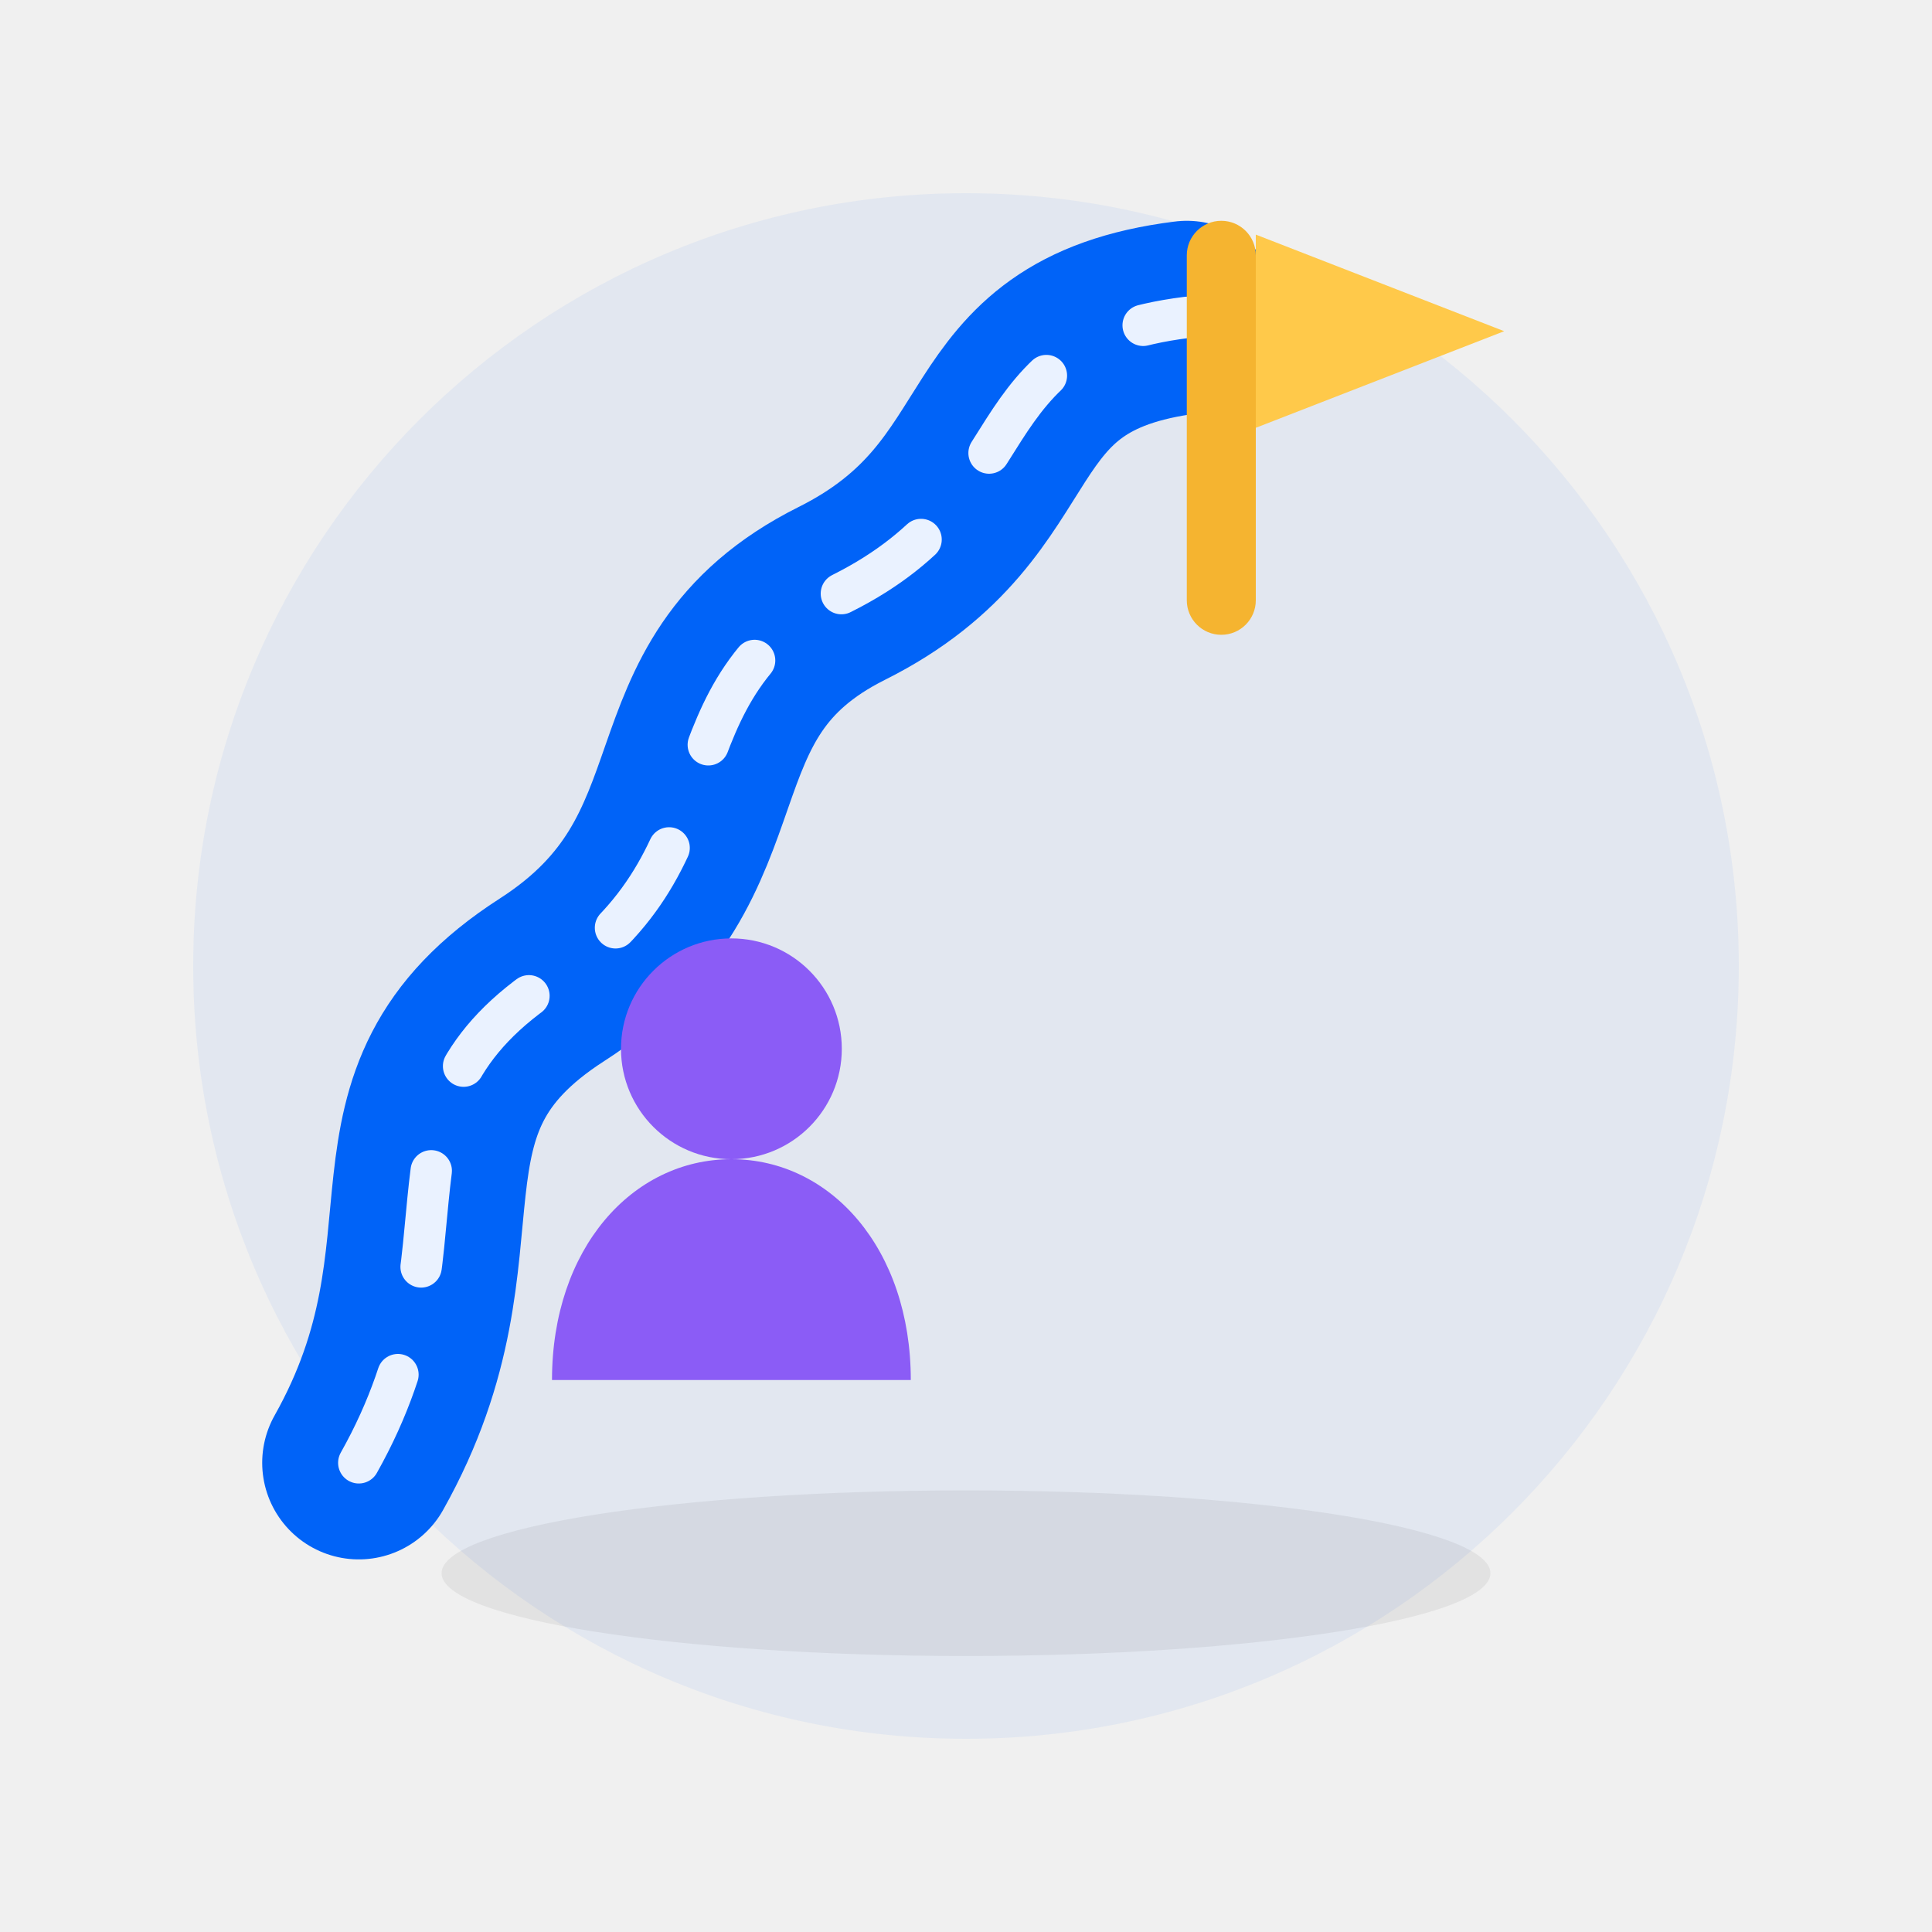
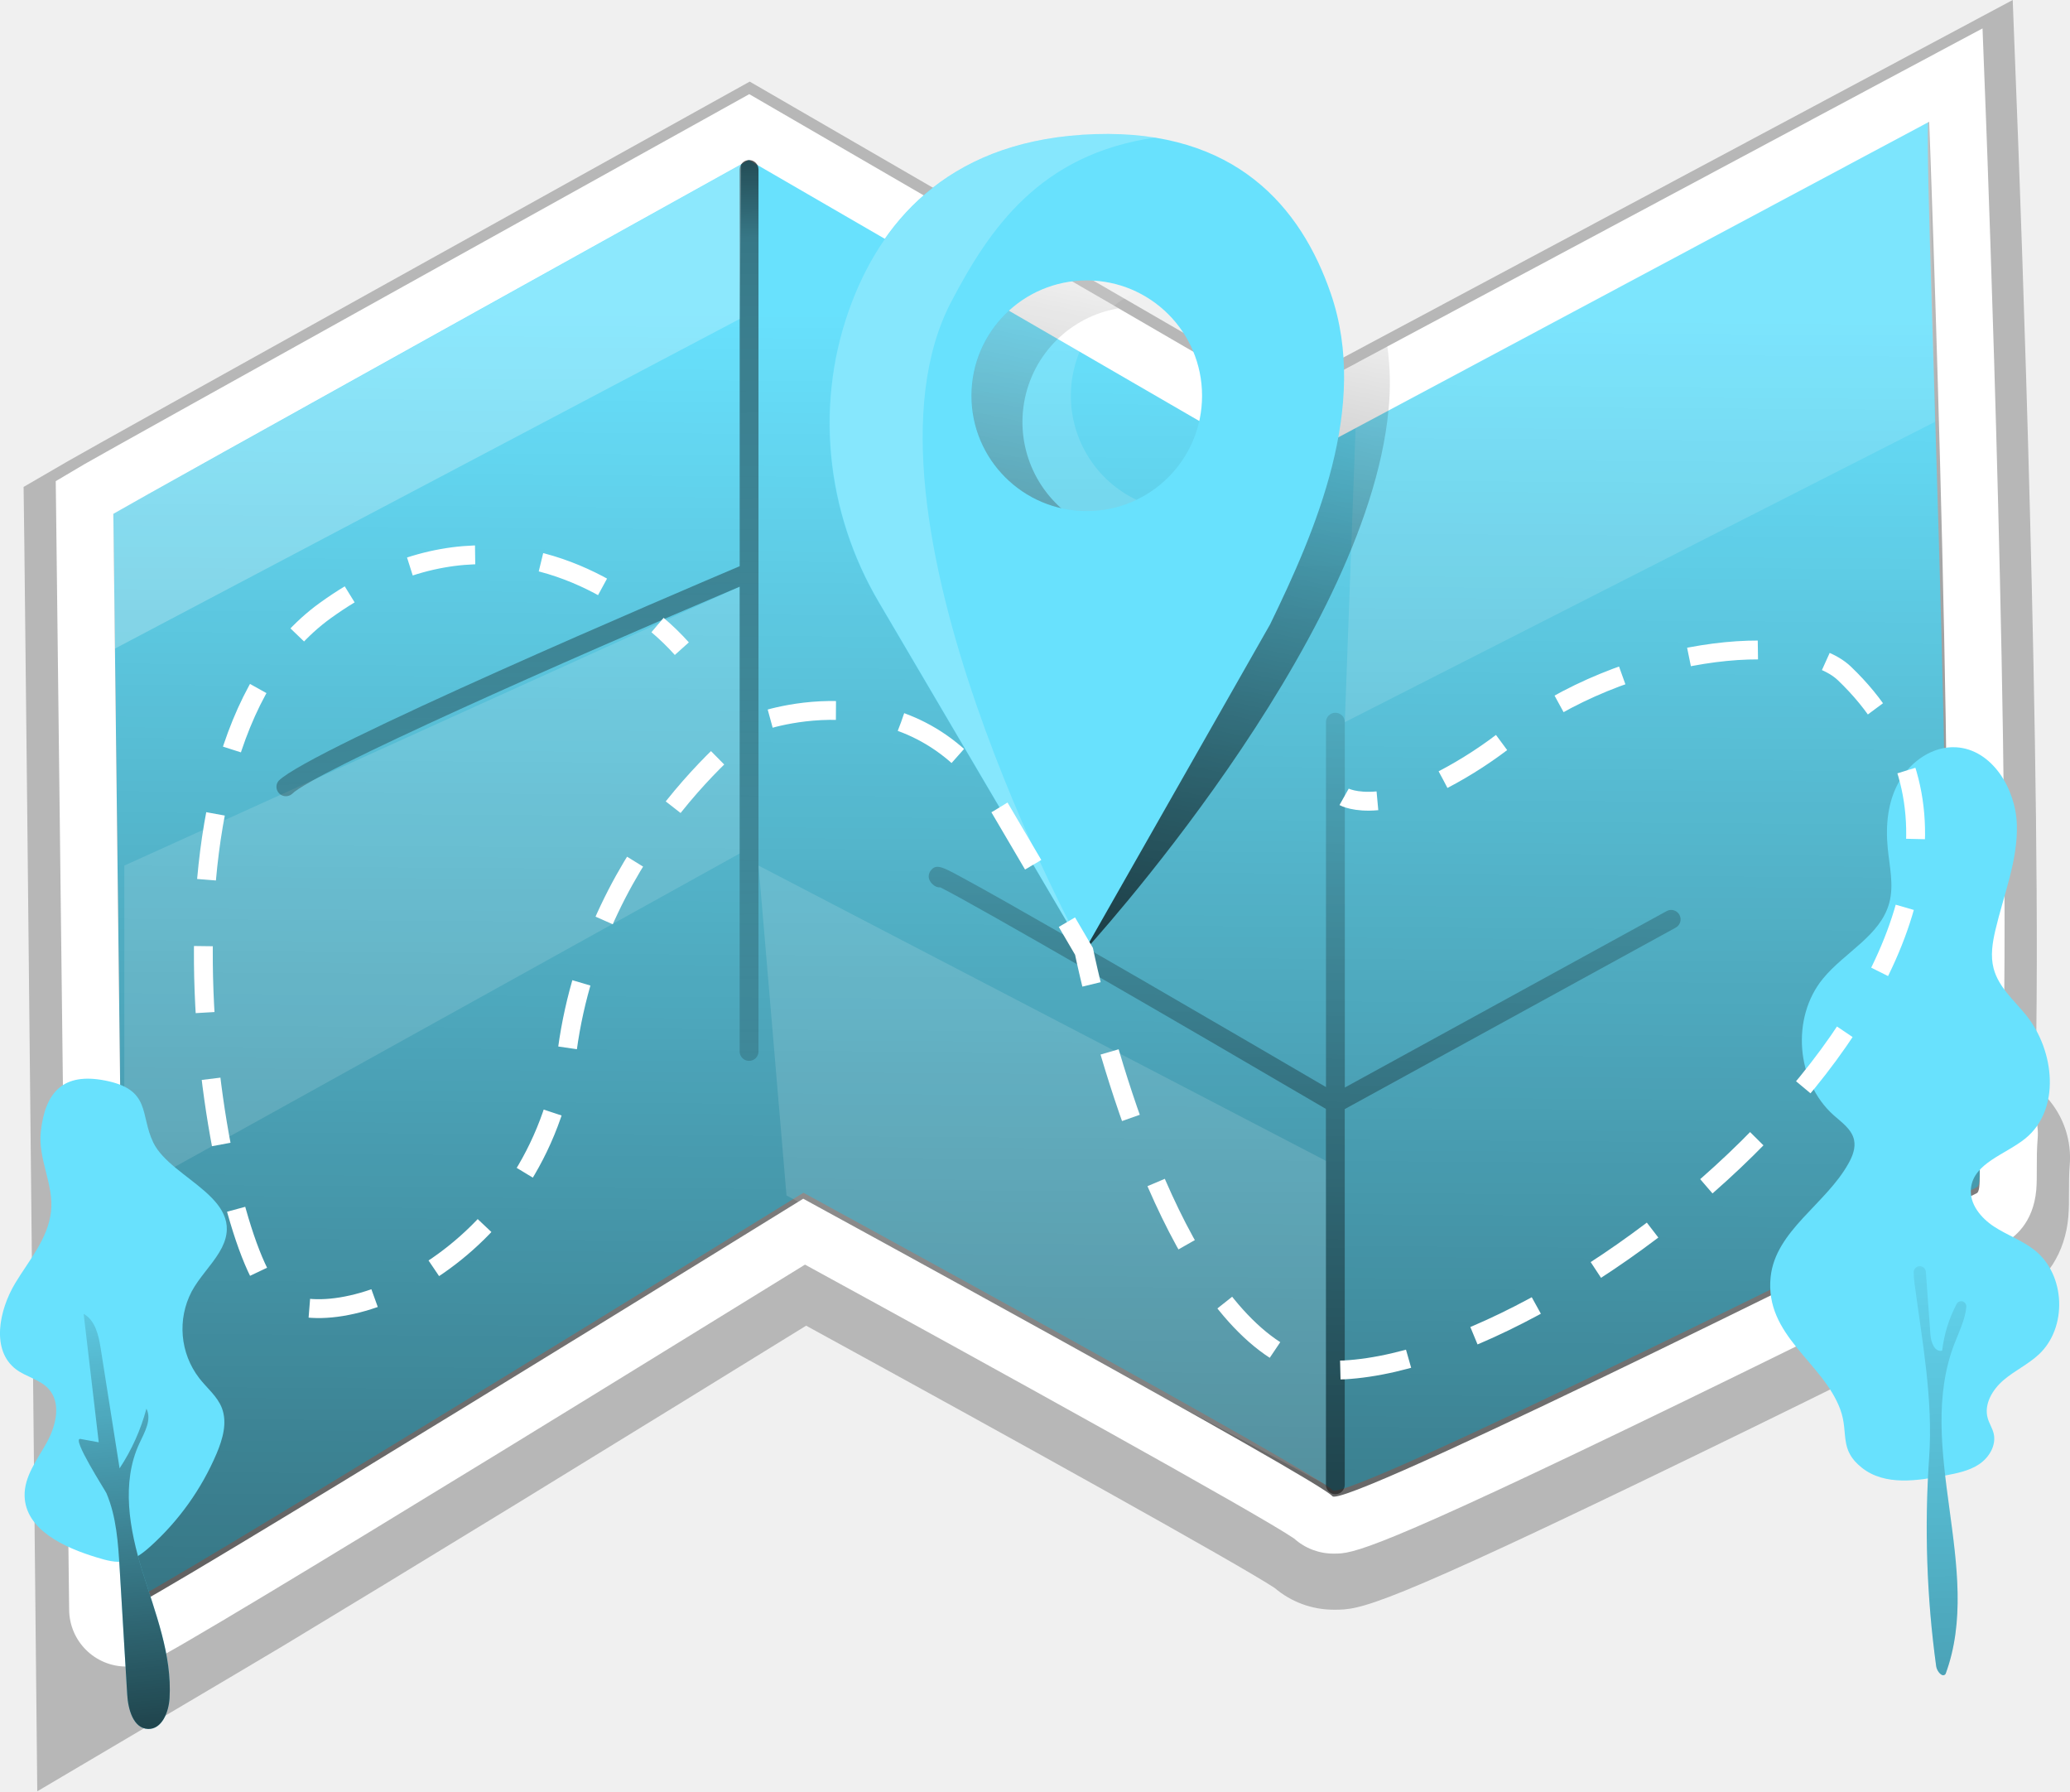
- <svg xmlns="http://www.w3.org/2000/svg" width="140" height="140" viewBox="0 0 140 140" fill="none">
-   <circle cx="70" cy="70" r="56" fill="#0063f80f" />
-   <ellipse cx="70" cy="114" rx="38" ry="6" fill="rgba(0,0,0,0.06)" />
-   <path d="M26 106c9-16 0-26 14-35s7-21 21-28 9-18 25-20" stroke="#0063f8" stroke-width="14" stroke-linecap="round" fill="none" />
-   <path d="M26 106c9-16 0-26 14-35s7-21 21-28 9-18 25-20" stroke="#EAF2FF" stroke-width="3" stroke-dasharray="7 8" stroke-linecap="round" fill="none" />
-   <circle cx="53" cy="76" r="8" fill="#8B5CF6" />
-   <path d="M40 100c0-9.5 5.8-16 13-16s13 6.5 13 16z" fill="#8B5CF6" />
-   <rect x="86" y="16" width="5" height="30" rx="2.5" fill="#F5B430" />
-   <path d="M91 17l18 7-18 7z" fill="#FFC94A" />
+ <svg xmlns="http://www.w3.org/2000/svg" xmlns:xlink="http://www.w3.org/1999/xlink" data-name="Layer 1" viewBox="0 0 549.23 475.22">
+   <defs>
+     <linearGradient id="a" x1="286.26" y1="137.54" x2="281.23" y2="879.17" gradientUnits="userSpaceOnUse">
+       <stop offset="0" stop-opacity="0" />
+       <stop offset=".97" />
+     </linearGradient>
+     <linearGradient id="b" x1="319.69" y1="111.43" x2="256.5" y2="415.43" xlink:href="#a" />
+     <linearGradient id="c" x1="33.08" y1="382.35" x2="50.54" y2="576.06" xlink:href="#a" />
+     <linearGradient id="d" x1="521.41" y1="360.43" x2="533.8" y2="872.87" xlink:href="#a" />
+     <linearGradient id="e" x1="150.1" y1="458.09" x2="142.22" y2="49.26" gradientUnits="userSpaceOnUse">
+       <stop offset="0" stop-opacity="0" />
+       <stop offset=".83" stop-opacity=".47" />
+       <stop offset=".97" />
+     </linearGradient>
+     <linearGradient id="f" x1="356.64" y1="176.75" x2="343.12" y2="712.27" gradientUnits="userSpaceOnUse">
+       <stop offset="0" stop-opacity="0" />
+       <stop offset=".9" stop-opacity=".83" />
+       <stop offset=".97" />
+     </linearGradient>
+   </defs>
+   <path d="M543.03 291.1a23.94 23.94 0 0 0-3-2.77c2-79.14-4.28-243.5-4.55-250.61L534.03 0 340.25 103.49 198.92 21.65l-11.72 6.51c-16.56 9.2-162 90-169.07 94.13l-11.87 6.89.2 15.32c.57 47.6 3.4 327 3.43 330.73 0 0 56.29-33.22 65.31-38.64 15-9.05 35.82-21.69 61.75-37.56 30.59-18.74 61.61-37.87 76.94-47.33 55.91 30.58 115 63.44 124.31 69.58a24.2 24.2 0 0 0 15.78 5.77c7 0 11.55 0 95.76-40.88 40.4-19.6 80.76-39.81 85.46-42.18 7.84-4 12.79-11.7 13.59-21.23.18-2.18.17-4.31.17-6.57s0-4.72.18-6.89a23.85 23.85 0 0 0-6.11-18.2ZM355.46 394.27c-6.73-4.38-23.65-14.16-69.07-39.32-34.37-19-68.86-37.85-69.2-38l-4.34-2.37-4.2 2.6c-56.06 34.65-136.9 84.29-166.81 101.9-.61-53.05-2.82-237.52-3.22-271.52 24-13.46 136.65-76.06 160-89l141 81.72 164.24-87.74c1.67 47.38 6.81 205.17 3.06 257.47a8.69 8.69 0 0 0 6.45 9c-44.91 22.51-138.99 68.69-157.91 75.26Z" opacity=".24" />
+   <path d="M30.06 134.65c7-4.12 168.61-93.87 168.61-93.87s143.79 78.54 143.88 72.92 172.08-81.23 169.31-83.05c-2.38-1.59 8 209.3 3.54 272-.1 1.37 10.31-4.69 10.2-3.47-.72 7.77.32 15.07-1.06 15.77-9.51 4.8-168.28 84.22-171 80.38s-140.37-78.9-140.37-78.9S33.51 427.44 33.51 425.34s-3.45-290.69-3.45-290.69Z" fill="#68e1fd" />
+   <path d="m33.53 491.64-.05-7.59c0-3.22-3.42-287.74-3.45-290.61L30 189l3.8-2.22c7-4.11 162.16-90.29 168.76-94l3.75-2.08 141.18 81.8 179-95.5.51 12.05c.31 8.09 7.17 188.74 4.16 261.25a9.07 9.07 0 0 1 1.79-.19 7.83 7.83 0 0 1 5.78 2.52 7.71 7.71 0 0 1 2 5.9c-.27 2.93-.26 5.84-.25 8.41 0 5.61 0 10.91-4.94 13.42-4.69 2.37-45 22.54-85.22 42.07-80.89 39.25-85.81 39.26-88.75 39.26a8 8 0 0 1-5.77-2.32c-7.31-5.41-84.64-48.14-134.82-75.54-11.59 7.16-48.27 29.8-84.84 52.2-25.84 15.84-46.58 28.45-61.63 37.5-30.12 18.11-30.68 18.11-33.36 18.11Z" transform="translate(-7.54 -54.35)" fill="url(#a)" />
+   <path fill="#fff" opacity=".13" d="m356.82 191.59 156.55-79.66-1.54-79.66-152.15 81.26-2.86 78.06zM32.98 229.64l163.29-74v70.78L32.98 316.99v-87.35z" />
+   <path d="M536.72 290.47a15.17 15.17 0 0 0-5.37-3.78c2.37-76.85-4.1-247.14-4.4-255l-.93-24.15-21.32 11.38-136.6 73-28.05 15-9.47-5.49-33.82-19.65-38.82-22.49-51.71-30-7.43-4.31-7.5 4.17c-6.61 3.67-161.8 89.88-168.91 94l-7.6 4.5.11 8.8c0 2.87 3.42 286.52 3.45 290.58a15.18 15.18 0 0 0 15.17 15.1c4.67 0 7.59-1.69 16.26-6.72 4.94-2.87 12-7.06 21-12.47 15.07-9.06 35.82-21.69 61.69-37.53 33.27-20.38 66.63-41 81.12-49.91 48.71 26.62 120.42 66.26 129.78 72.67a15.59 15.59 0 0 0 10.57 4c4.94 0 9.6 0 92-40 40.25-19.54 80.63-39.75 85.34-42.13 3-1.52 8.2-5.42 9-14.35.15-1.81.14-3.68.14-5.84 0-2.4 0-5.13.22-7.69a15.3 15.3 0 0 0-3.92-11.69Zm-12.21 26.07c-9.28 4.68-160.86 80.52-170.57 80.52a.56.56 0 0 1-.45-.14c-2.74-3.84-140.37-78.9-140.37-78.9s-176.28 109-179.6 109c0-2.1-3.45-290.7-3.45-290.7 7-4.12 168.61-93.87 168.61-93.87l49.19 28.5 32.81 19 50.89 29.49 8.22 4.76 28.65-15.3 143.43-76.6s8 209.3 3.54 272c0 .14.09.2.28.2 1.48 0 8.36-3.83 9.7-3.83.15 0 .23.05.22.16-.76 7.71.28 15.01-1.1 15.71Z" fill="#fff" />
+   <path d="m375.64 146.23-28.05 15-9.47-5.49a30.59 30.59 0 1 1-33.82-19.59l-38.82-22.49a63.54 63.54 0 0 0-10.11 11.62 78.4 78.4 0 0 0-8.26 15.94c-10.16 26.31-7.14 55.91 7.28 80.16l40.79 85.37s74.82-81.38 80.76-143.53a70.63 70.63 0 0 0-.3-16.99Z" transform="translate(-7.54 -54.35)" fill="url(#b)" />
+   <path d="M4.04 340.42c-4.31 7.18-6.46 17.81.21 22.86 2.72 2.05 6.43 2.7 8.7 5.25 3.4 3.82 1.87 9.88-.64 14.35s-5.91 8.87-5.78 14c.23 9 10.56 13.71 19.17 16.31 2.45.74 5 1.49 7.53 1s4.71-2.17 6.65-3.91a70.19 70.19 0 0 0 17.58-24.63c1.63-3.85 2.91-8.23 1.4-12.13-1.2-3.11-4-5.3-6-7.9a21.43 21.43 0 0 1-2-23c2-3.71 5.1-6.73 7.3-10.34 8.61-14.08-12.72-19.28-17.49-29.17-3.59-7.44-.47-14.08-12.89-16.47-10.95-2.11-15.78 3-16.95 13.55-.81 7.39 3.52 14 2.7 21.26s-5.93 13.03-9.49 18.97Z" fill="#68e1fd" />
+   <path d="m31.75 416.14 2 33.42c.23 3.93 1.61 9 5.55 9.13 3.67.09 5.47-4.47 5.69-8.14.69-11.56-3.82-22.69-7.23-33.75s-5.66-23.43-.76-33.91c1.38-2.94 3.32-6.28 1.85-9.18a54.22 54.22 0 0 1-7.12 15.84l-5-31.74c-.55-3.52-1.42-7.5-4.53-9.24l4 34.07-4.85-.89c-2.54-.46 6.59 13.68 6.89 14.39 2.66 6.25 3.11 13.3 3.51 20ZM469.8 338.77c1.3-12.29 14.66-19.31 20.66-30.12 1.07-1.9 1.93-4.1 1.47-6.24-.61-2.82-3.25-4.63-5.4-6.54-10-8.9-11.34-25.9-2.84-36.25 5.74-7 15.28-11.4 17.6-20.13 1.25-4.69.05-9.63-.42-14.46-.6-6.11 0-12.53 3.12-17.85s8.91-9.28 15-8.93c9.55.54 15.85 11 16.14 20.52s-3.53 18.69-5.7 28c-.78 3.33-1.34 6.84-.47 10.14 1.3 5 5.48 8.5 8.68 12.48 7.56 9.42 9.13 25-.23 32.62-5.25 4.28-13.74 6.5-14.46 13.24-.45 4.14 2.64 7.88 6.12 10.16s7.53 3.68 10.79 6.27c8.2 6.51 8.75 20.53 1.08 27.67-2.83 2.62-6.41 4.29-9.34 6.79s-5.25 6.38-4.21 10.08c.4 1.42 1.25 2.67 1.59 4.1.74 3.12-1.22 6.38-3.88 8.15s-5.92 2.4-9.07 3c-7.14 1.32-15.79 2.83-22-2.06s-3.45-9.23-5.74-15.46c-4.58-12.54-20.13-19.63-18.49-35.18Z" fill="#68e1fd" />
+   <path d="M508 340.65a27.47 27.47 0 0 1-.25-3.19 1.62 1.62 0 0 1 3.23-.09l1.22 16.8c.15 2 1.18 4.66 3.11 4.15a35.69 35.69 0 0 1 3.43-11.6 1.52 1.52 0 0 1 2.87.89c-.46 2.94-1.88 5.91-3 8.74-10.77 27.56 7.85 60-2.39 87.73-.82 1.13-2.31-.66-2.5-2a270.73 270.73 0 0 1-1.86-55.43c1.07-15.46-1.83-30.69-3.86-46Z" fill="#68e1fd" />
+   <path d="m39.29 470.49 2 33.42c.23 3.93 1.61 9 5.55 9.13 3.67.09 5.47-4.47 5.69-8.14.69-11.56-3.82-22.69-7.23-33.75s-5.66-23.43-.76-33.91c1.38-2.94 3.32-6.28 1.85-9.18a54.22 54.22 0 0 1-7.12 15.84l-5-31.74c-.55-3.52-1.42-7.5-4.53-9.24l4 34.07-4.85-.89c-2.54-.46 6.59 13.68 6.89 14.39 2.66 6.25 3.11 13.3 3.51 20Z" transform="translate(-7.54 -54.35)" fill="url(#c)" />
+   <path d="M515.54 395a27.47 27.47 0 0 1-.25-3.19 1.62 1.62 0 0 1 3.23-.09l1.22 16.8c.15 2 1.18 4.66 3.11 4.15a35.43 35.43 0 0 1 3.83-12.37 1.37 1.37 0 0 1 2.58.77c-.29 3.22-1.88 6.52-3.1 9.63-10.77 27.56 7.85 60-2.39 87.73-.82 1.13-2.31-.66-2.5-2A270.73 270.73 0 0 1 519.4 441c1.07-15.46-1.83-30.69-3.86-46Z" transform="translate(-7.54 -54.35)" fill="url(#d)" />
+   <path d="M353.11 77.91c-7.91-23.06-25.34-43.49-62.4-42.33-37.77 1.18-56 22-64.66 44.33-10.16 26.31-7.14 55.92 7.28 80.16l54.31 92.31 49.35-86.73c12.02-24.73 26.41-57.79 16.12-87.74Zm-64.76 57.67A30.59 30.59 0 1 1 318.94 105a30.58 30.58 0 0 1-30.59 30.58Z" fill="#68e1fd" />
+   <path d="M252.46 79.91c10.07-19.11 23.35-39 54-43.41a82.2 82.2 0 0 0-15.67-.92c-37.77 1.18-56 22-64.66 44.33-10.16 26.31-7.14 55.92 7.28 80.16l54.31 92.31s-64.63-116.8-35.26-172.47Z" fill="#fff" opacity=".2" />
+   <path d="M284.13 105a30.62 30.62 0 0 1 17.4-27.62 30.59 30.59 0 1 0 0 55.23 30.6 30.6 0 0 1-17.4-27.61Z" fill="#fff" opacity=".13" />
+   <path d="M206.3 96.82a2.5 2.5 0 0 0-2.5 2.5v105.24c-15.33 6.51-114.12 48.61-122.35 56.95A2.5 2.5 0 0 0 85 265c5.72-5.8 73.08-35.61 118.79-55v123.3a2.5 2.5 0 0 0 5 0v-234a2.49 2.49 0 0 0-2.49-2.48Z" transform="translate(-7.54 -54.35)" fill="url(#e)" />
+   <path d="M453.15 297.06a2.51 2.51 0 0 0-3.4-1l-85.39 46.81v-96.93a2.5 2.5 0 1 0-5 0v96.81c-8.18-4.79-28.49-16.65-48.66-28.33-15.26-8.83-27.44-15.82-36.22-20.78-5.22-2.95-9.28-5.2-12.08-6.71-4.92-2.65-6.58-3.54-8-1.49-.32.46-1.19 2.12.94 3.8a2.55 2.55 0 0 0 1.7.53c9.33 4.63 64.62 36.7 102.3 58.77v99.73a2.5 2.5 0 0 0 5 0v-99.68l87.8-48.13a2.51 2.51 0 0 0 1.01-3.4Z" transform="translate(-7.54 -54.35)" fill="url(#f)" />
+   <path fill="#fff" opacity=".24" d="m30.03 136.28 166.62-92.64-.38 40.97-165.81 87.48-.43-35.81z" />
+   <path fill="#fff" opacity=".13" d="m201.27 229.64 150.55 78.34v85.94l-143.14-76.77-7.41-87.51z" />
+   <path d="M356.63 211.4s2.84 1.6 8.84 1.05" fill="none" stroke="#fff" stroke-miterlimit="10" stroke-width="5" />
+   <path d="M382.89 206.83a111.11 111.11 0 0 0 17.66-11.5c30.41-23.68 76.37-28.53 88.81-16.68 68.67 65.56-66.81 181.18-132.73 184.78-34.85 1.9-56.24-61.55-64.75-93.37" fill="none" stroke="#fff" stroke-miterlimit="10" stroke-width="5" stroke-dasharray="18.4 18.4" />
+   <path d="M289.61 261.16c-1.32-5.47-2-8.78-2-8.78l-4.53-7.73" fill="none" stroke="#fff" stroke-miterlimit="10" stroke-width="5" />
+   <path d="m274.13 229.42-8.93-15.19c-22.45-38.15-63.94-22.64-63.94-22.64s-43.13 30.73-50.74 86.93-62.23 77.3-77.33 65.5-40.08-143.67 13.14-182.06c34.95-25.23 64.81-12.94 81.18-1.54" fill="none" stroke="#fff" stroke-miterlimit="10" stroke-width="5" stroke-dasharray="17.64 17.64" />
+   <path d="M174.46 165.82a65.58 65.58 0 0 1 6.45 6.27" fill="none" stroke="#fff" stroke-miterlimit="10" stroke-width="5" />
</svg>
